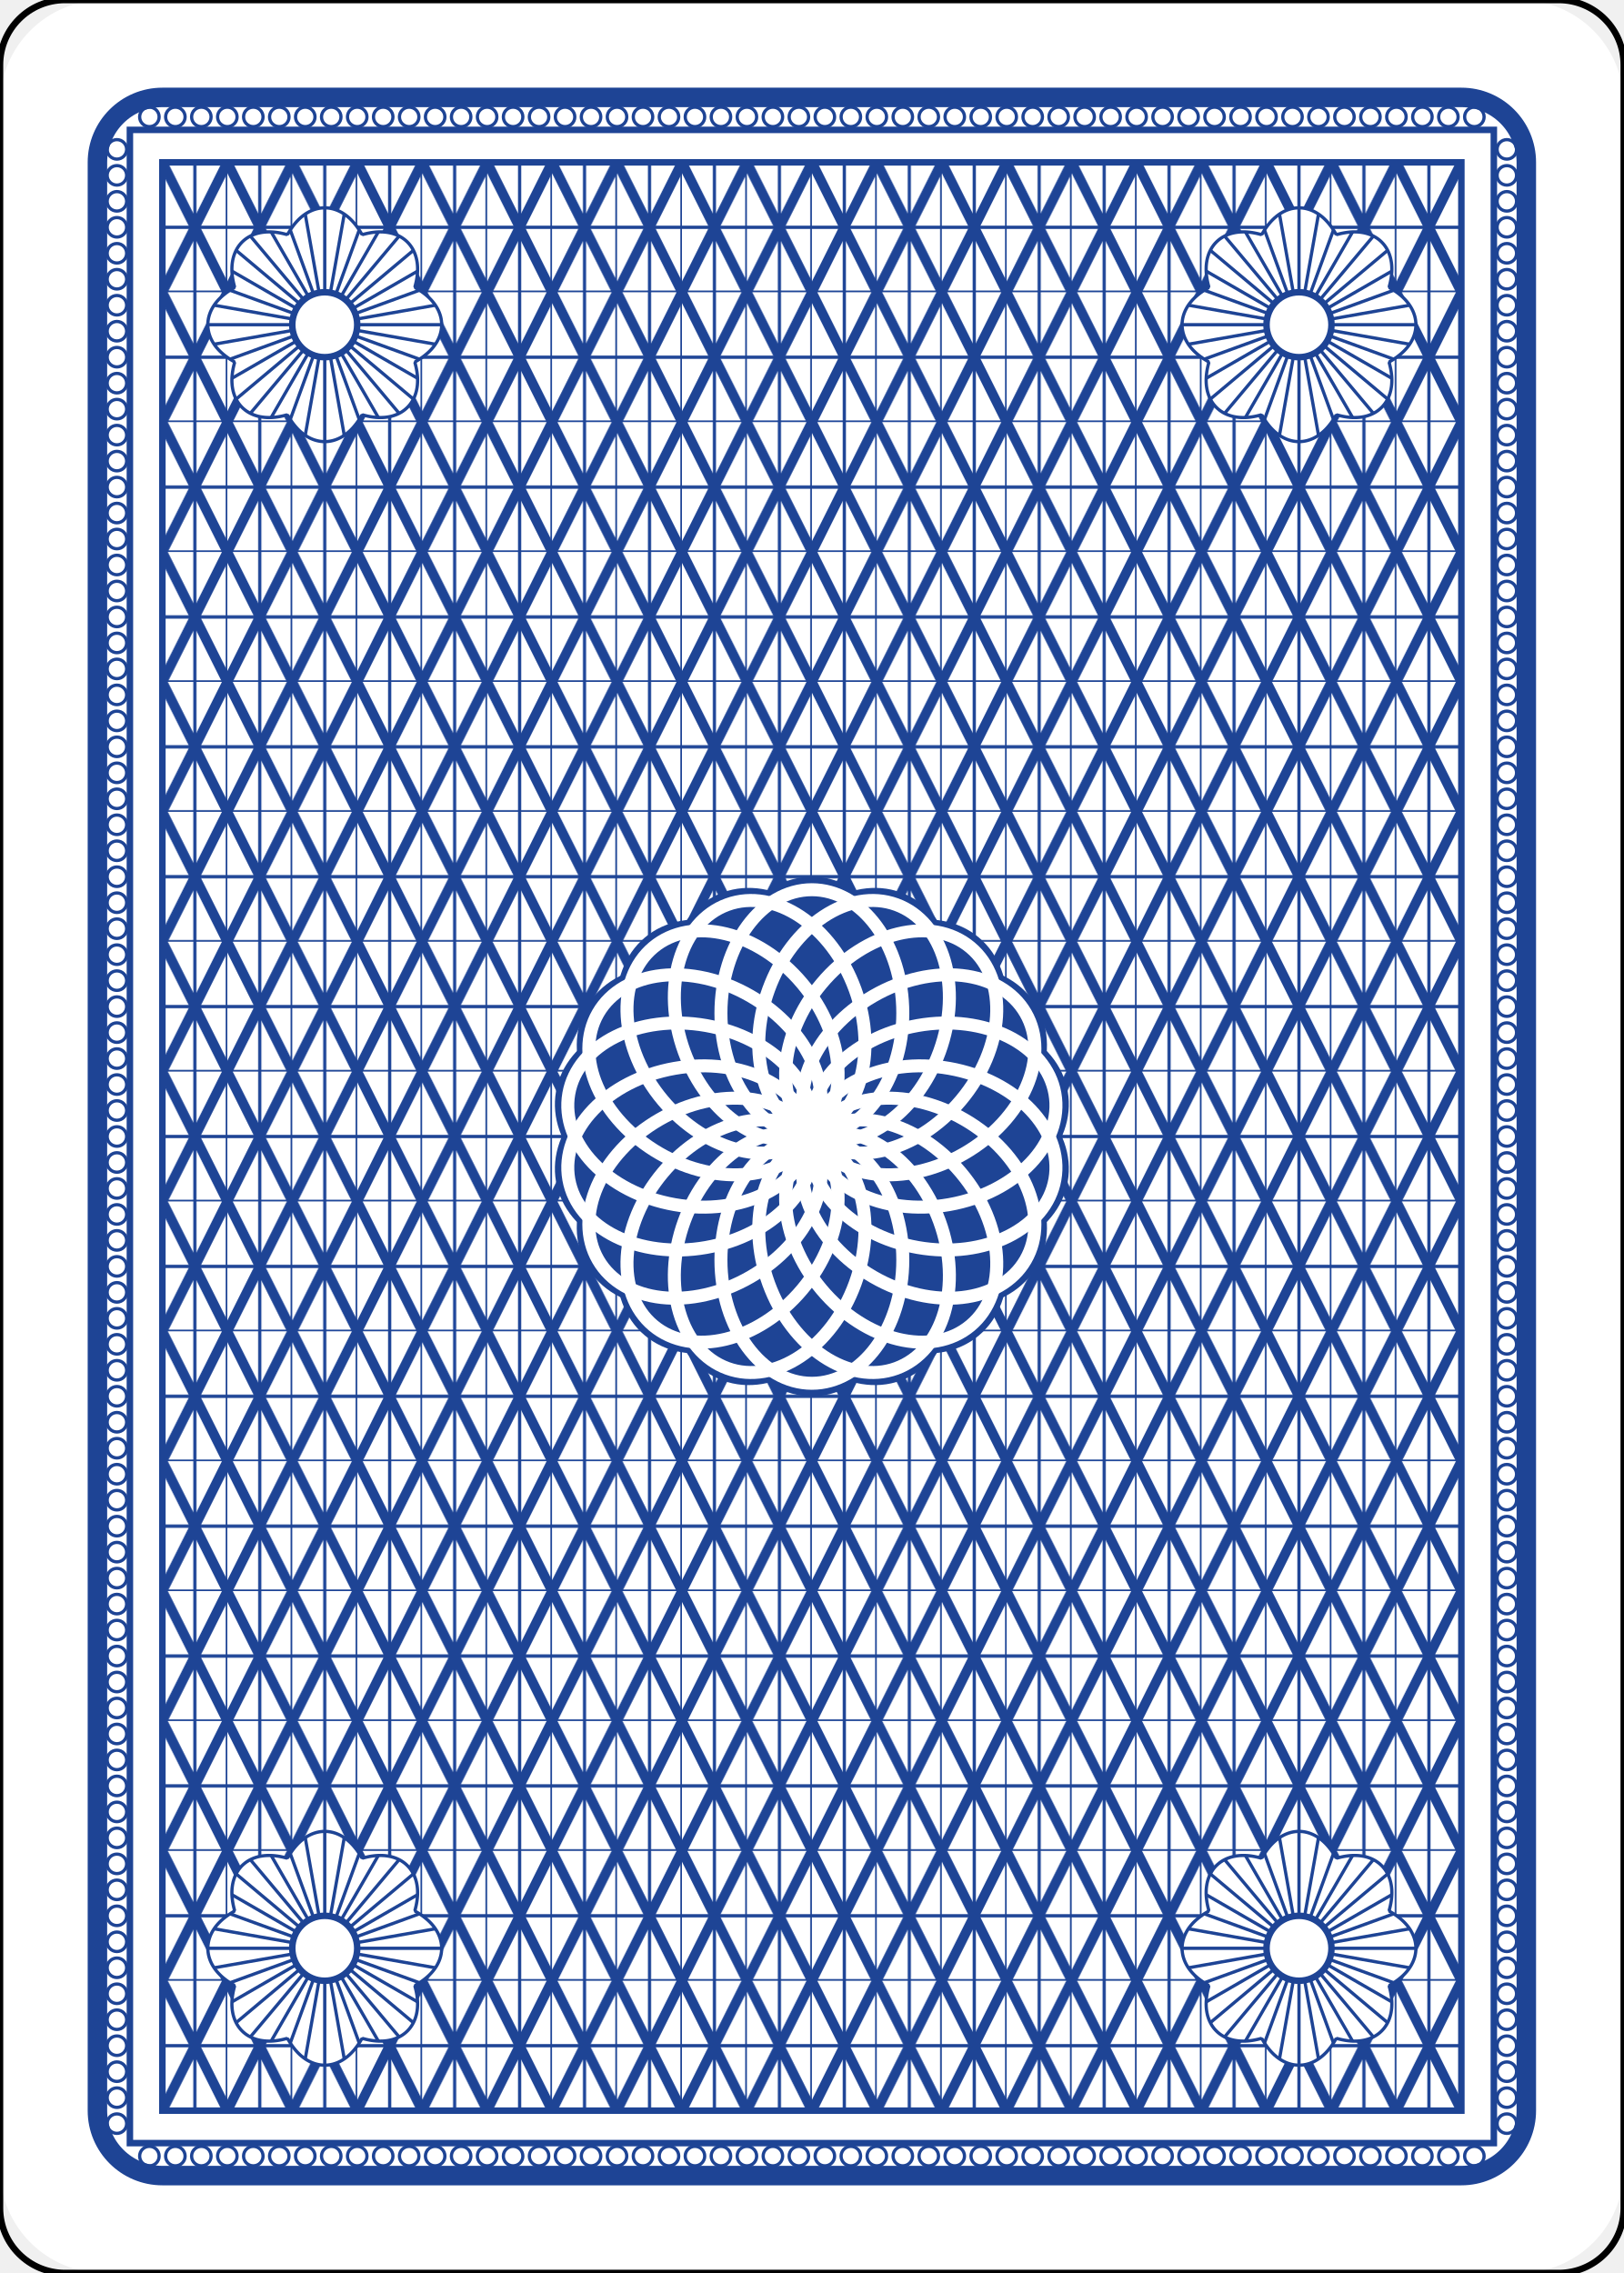
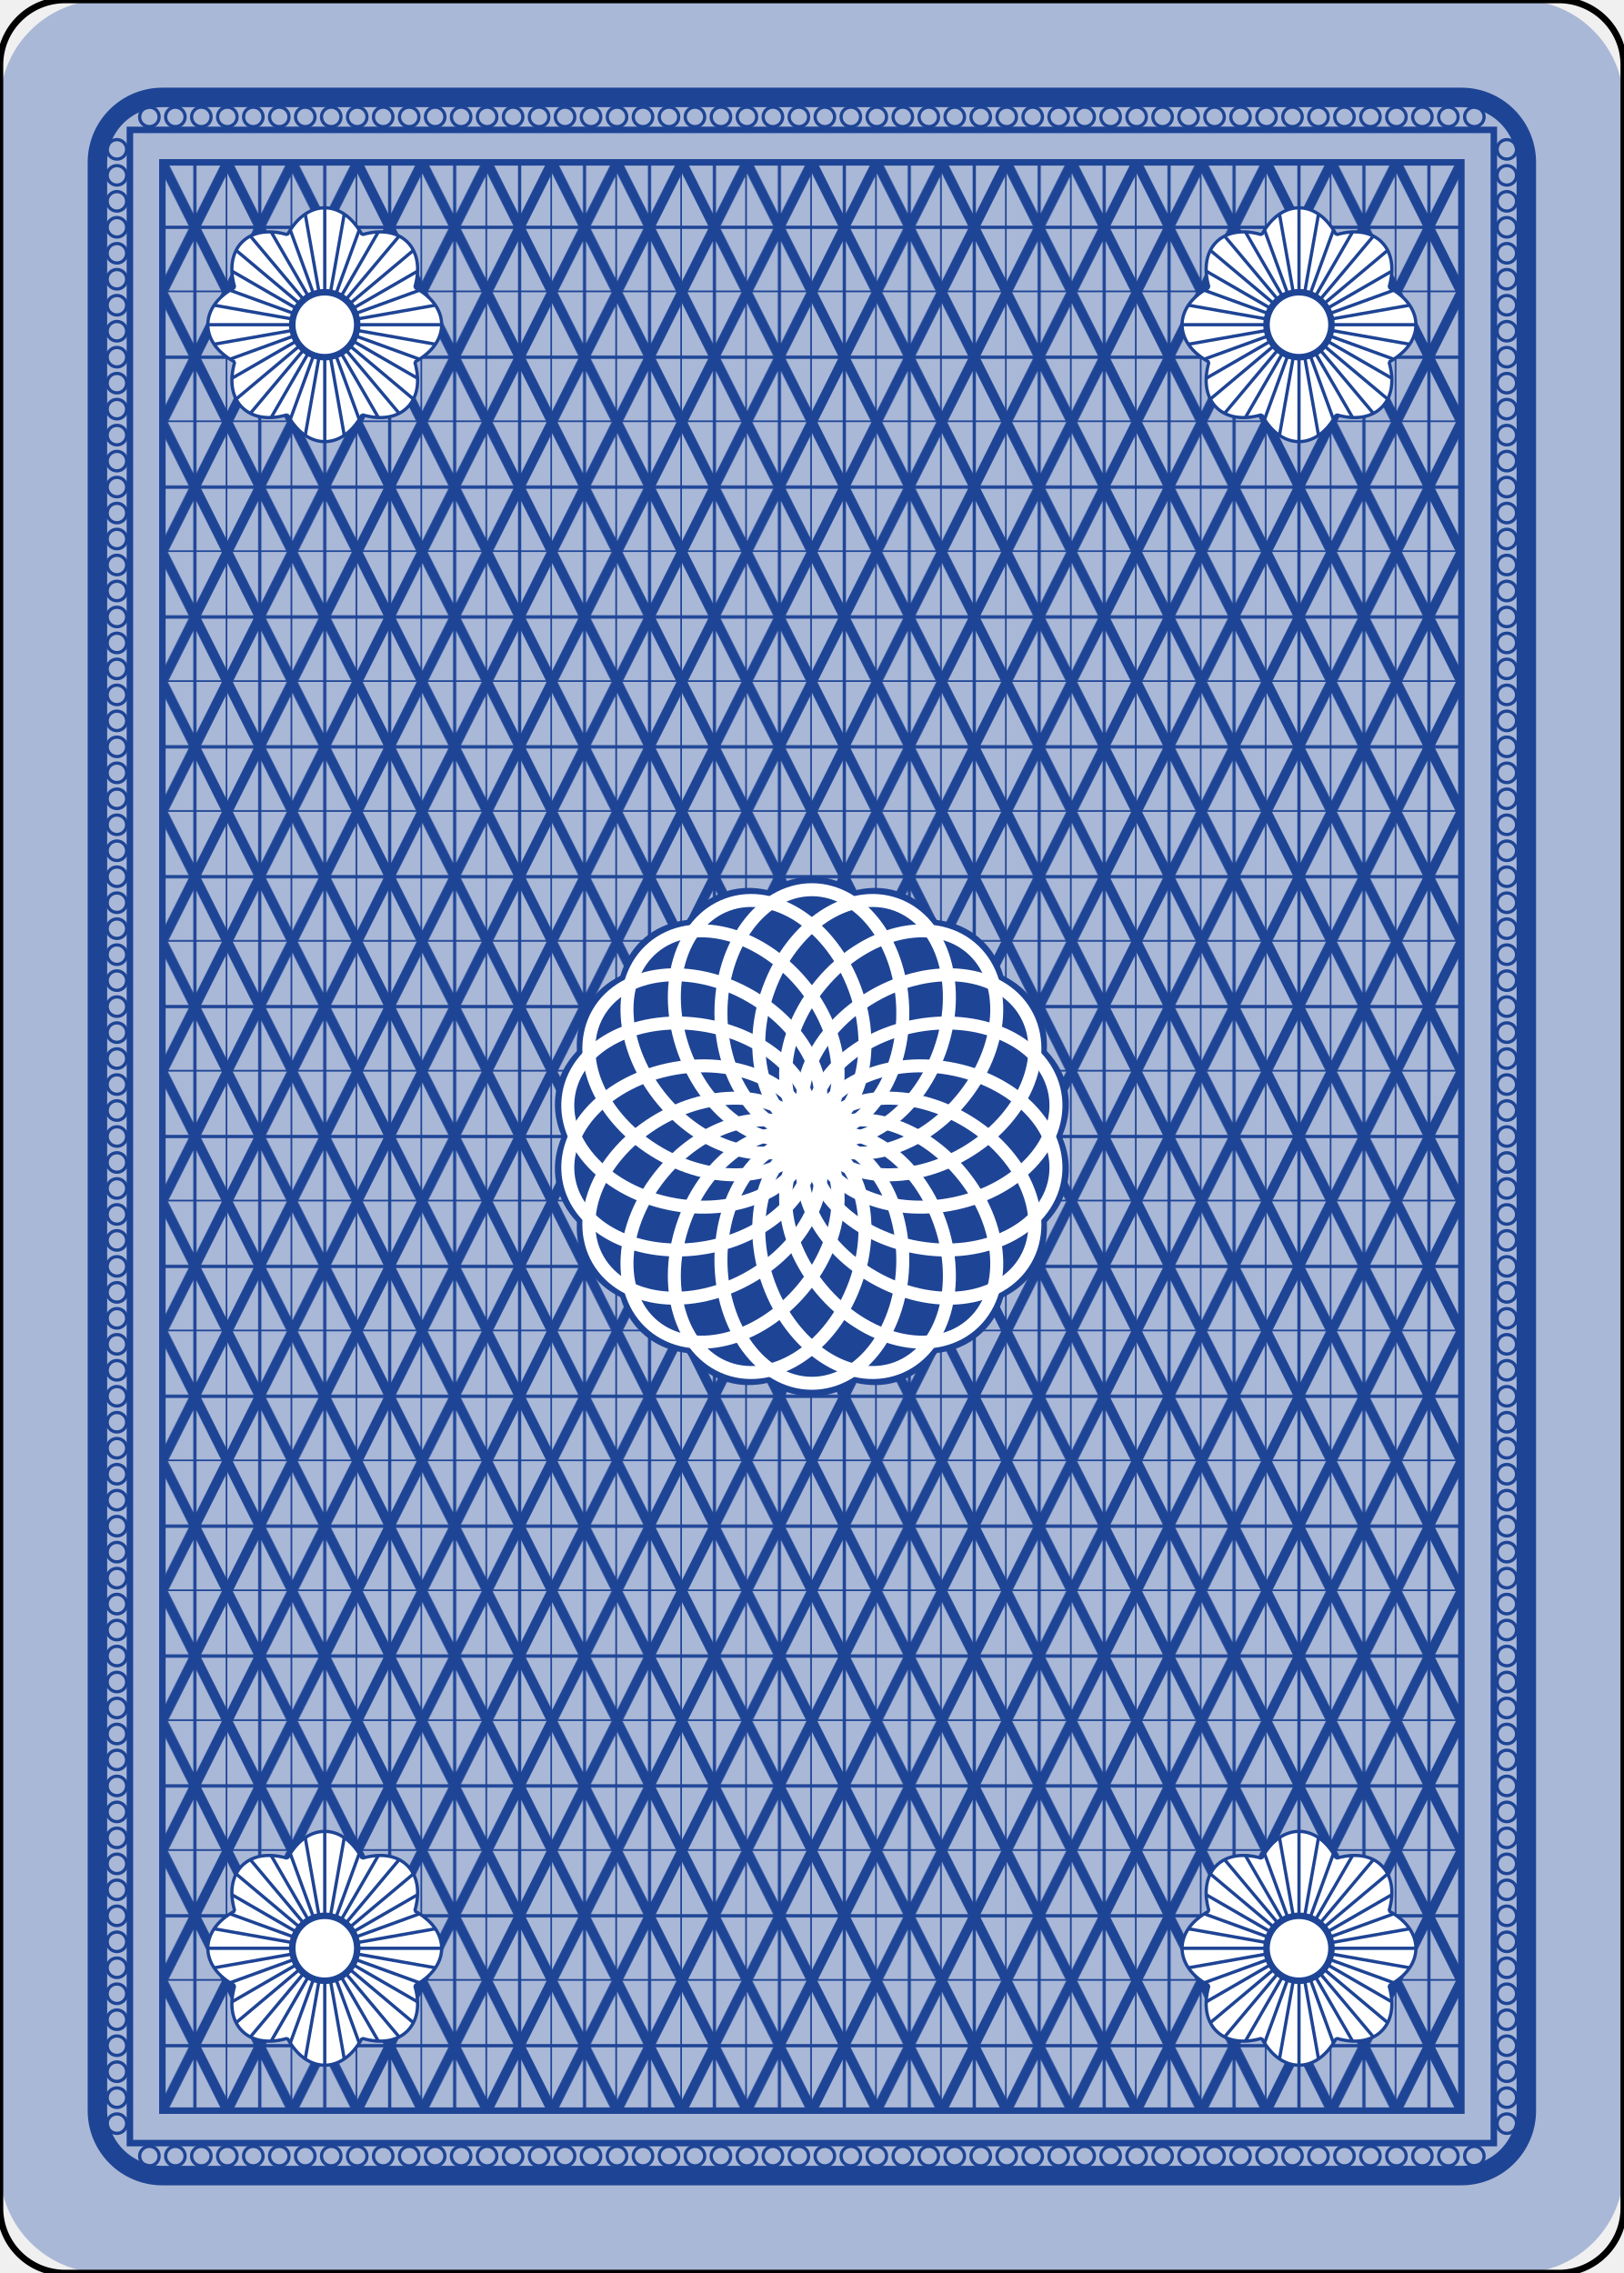
<svg xmlns="http://www.w3.org/2000/svg" xmlns:xlink="http://www.w3.org/1999/xlink" width="250" height="350" baseProfile="full">
-   <rect data-bg="1" width="250" height="350" rx="16" fill="#fff" />
+   <rect data-bg="1" width="250" height="350" rx="16" fill="#aab8d7" />
  <defs>
    <pattern id="a" width="10" height="20" x="25" y="25" patternUnits="userSpaceOnUse">
      <path stroke="#1e4495" stroke-width="1.5" d="m0 0 10 20M10 0 0 20" />
      <path stroke="#1e4495" stroke-width=".5" d="M5 0v20M0 10h10M10 0v20M0 20h10" />
    </pattern>
    <g id="b" stroke="#1e4495">
      <path fill="#fff" stroke-width=".5" d="m18 0-.01.314-.03.313-.05.312-.07.309-.089.305-.108.301-.126.297-.144.29-.16.285-.178.278-.192.27-.207.262-.22.254-.234.245-.244.236-.255.226-.264.217-.271.208-.279.198-.284.188-.289.18-.291.17-.101.244.086.327.077.33.067.335.057.337.045.339.034.34.02.34.005.34-.008.338-.023.335-.04.332-.054.327-.071.321-.088.315-.104.308-.12.299-.137.289-.153.279-.17.267-.184.256-.2.243-.215.229-.23.215-.242.2-.256.185-.267.17-.28.152-.288.137-.3.12-.307.104-.315.088-.321.07-.327.056-.332.039-.335.023-.338.008-.34-.006-.34-.02-.34-.033-.34-.045-.336-.057-.335-.067-.33-.077-.327-.086-.244.1-.17.292-.18.289-.188.284-.198.279-.208.271-.217.264-.226.255-.236.244-.245.233-.254.22-.262.208-.27.192-.278.177-.284.161-.291.144-.297.126-.301.108-.305.09-.31.069-.31.05-.314.03L0 18l-.314-.01-.313-.03-.312-.05-.309-.07-.305-.089-.301-.108-.297-.126-.29-.144-.285-.16-.278-.178-.27-.192-.262-.207-.254-.22-.245-.234-.236-.244-.226-.255-.217-.264-.208-.271-.198-.279-.188-.284-.18-.289-.17-.291-.244-.101-.327.086-.33.077-.335.067-.337.057-.339.045-.34.034-.34.02-.34.005-.338-.008-.335-.023-.332-.04-.327-.054-.321-.071-.315-.088-.308-.104-.299-.12-.289-.137-.279-.153-.267-.17-.256-.184-.243-.2-.229-.215-.215-.23-.2-.242-.185-.256-.17-.267-.152-.28-.137-.288-.12-.3-.104-.307-.088-.315-.07-.321-.056-.327-.039-.332-.023-.335-.008-.338.006-.34.02-.34.033-.34.045-.34.057-.336.067-.335.077-.33.086-.327-.1-.244-.292-.17-.289-.18-.284-.188-.279-.198-.271-.208-.264-.217-.255-.226-.244-.236-.233-.245-.22-.254-.208-.262-.192-.27-.177-.278-.161-.284-.144-.291-.126-.297-.108-.301-.09-.305-.069-.31-.05-.31-.03-.314L-18 0l.01-.314.03-.313.05-.312.07-.309.089-.305.108-.301.126-.297.144-.29.16-.285.178-.278.192-.27.207-.262.22-.254.234-.245.244-.236.255-.226.264-.217.271-.208.279-.198.284-.188.289-.18.291-.17.101-.244-.086-.327-.077-.33-.067-.335-.057-.337-.045-.339-.034-.34-.02-.34-.005-.34.008-.338.023-.335.04-.332.054-.327.071-.321.088-.315.104-.308.12-.299.137-.289.153-.279.17-.267.184-.256.2-.243.215-.229.23-.215.242-.2.256-.185.267-.17.28-.152.288-.137.3-.12.307-.104.315-.088.321-.07.327-.056.332-.039.335-.023.338-.008.34.006.34.02.34.033.34.045.336.057.335.067.33.077.327.086.244-.1.17-.292.18-.289.188-.284.198-.279.208-.271.217-.264.226-.255.236-.244.245-.233.254-.22.262-.208.27-.192.278-.177.284-.161.291-.144.297-.126.301-.108.305-.09.31-.069.31-.05.314-.03L0-18l.314.01.313.03.312.05.309.07.305.089.301.108.297.126.29.144.285.16.278.178.27.192.262.207.254.22.245.234.236.244.226.255.217.264.208.271.198.279.188.284.18.289.17.291.244.101.327-.086.33-.077.335-.067.337-.057.339-.045.34-.034.34-.02.34-.005.338.008.335.023.332.04.327.054.321.071.315.088.308.104.299.12.289.137.279.153.267.17.256.184.243.2.229.215.215.23.2.242.185.256.17.267.152.28.137.288.12.3.104.307.088.315.07.321.056.327.039.332.023.335.008.338-.006.34-.02.34-.033.34-.045.34-.057.336-.067.335-.077.33-.086.327.1.244.292.17.289.18.284.188.279.198.271.208.264.217.255.226.244.236.233.245.22.254.208.262.192.27.177.278.161.284.144.291.126.297.108.301.09.305.069.31.05.31.03.314z" />
      <path stroke-width=".5" d="M18 0H5M17.035 3.004 4.924.868M14.585 5.308 4.698 1.71M14.289 8.25 4.33 2.5M13.65 11.454l-9.82-8.24M11.454 13.65l-8.24-9.82M8.25 14.289 2.5 4.33M5.308 14.585 1.71 4.698M3.004 17.035.868 4.924M0 18V5M-3.004 17.035-.868 4.924M-5.308 14.585l3.598-9.887M-8.25 14.289-2.5 4.33M-11.454 13.65l8.24-9.82M-13.65 11.454l9.82-8.24M-14.289 8.25-4.33 2.5M-14.585 5.308l9.887-3.598M-17.035 3.004-4.924.868M-18 0h13M-17.035-3.004-4.924-.868M-14.585-5.308l9.887 3.598M-14.289-8.25-4.33-2.5M-13.65-11.454l9.82 8.24M-11.454-13.65l8.24 9.82M-8.25-14.289-2.5-4.33M-5.308-14.585l3.598 9.887M-3.004-17.035-.868-4.924M0-18v13M3.004-17.035.868-4.924M5.308-14.585 1.71-4.698M8.25-14.289 2.5-4.33M11.454-13.65l-8.24 9.82M13.65-11.454l-9.82 8.24M14.289-8.25 4.33-2.5M14.585-5.308 4.698-1.71M17.035-3.004 4.924-.868M18 0H5" />
      <circle r="5" fill="none" />
    </g>
  </defs>
  <rect width="250" height="350" fill="none" stroke="#000" rx="10" ry="10" />
  <rect width="220" height="320" x="15" y="15" fill="none" stroke="#1e4495" stroke-width="3" rx="10" ry="10" />
  <path fill="none" stroke="#1e4495" d="M20 20h210v310H20z" />
  <path fill="url(#a)" stroke="#1e4495" d="M25 25h200v300H25z" />
  <circle cx="23" cy="18" r="1.5" fill="none" stroke="#1e4495" stroke-width=".5" />
  <circle cx="27" cy="18" r="1.5" fill="none" stroke="#1e4495" stroke-width=".5" />
  <circle cx="31" cy="18" r="1.5" fill="none" stroke="#1e4495" stroke-width=".5" />
  <circle cx="35" cy="18" r="1.5" fill="none" stroke="#1e4495" stroke-width=".5" />
  <circle cx="39" cy="18" r="1.5" fill="none" stroke="#1e4495" stroke-width=".5" />
  <circle cx="43" cy="18" r="1.5" fill="none" stroke="#1e4495" stroke-width=".5" />
  <circle cx="47" cy="18" r="1.5" fill="none" stroke="#1e4495" stroke-width=".5" />
  <circle cx="51" cy="18" r="1.5" fill="none" stroke="#1e4495" stroke-width=".5" />
  <circle cx="55" cy="18" r="1.5" fill="none" stroke="#1e4495" stroke-width=".5" />
  <circle cx="59" cy="18" r="1.5" fill="none" stroke="#1e4495" stroke-width=".5" />
  <circle cx="63" cy="18" r="1.5" fill="none" stroke="#1e4495" stroke-width=".5" />
  <circle cx="67" cy="18" r="1.5" fill="none" stroke="#1e4495" stroke-width=".5" />
  <circle cx="71" cy="18" r="1.5" fill="none" stroke="#1e4495" stroke-width=".5" />
  <circle cx="75" cy="18" r="1.5" fill="none" stroke="#1e4495" stroke-width=".5" />
  <circle cx="79" cy="18" r="1.5" fill="none" stroke="#1e4495" stroke-width=".5" />
  <circle cx="83" cy="18" r="1.5" fill="none" stroke="#1e4495" stroke-width=".5" />
  <circle cx="87" cy="18" r="1.5" fill="none" stroke="#1e4495" stroke-width=".5" />
  <circle cx="91" cy="18" r="1.5" fill="none" stroke="#1e4495" stroke-width=".5" />
  <circle cx="95" cy="18" r="1.5" fill="none" stroke="#1e4495" stroke-width=".5" />
  <circle cx="99" cy="18" r="1.5" fill="none" stroke="#1e4495" stroke-width=".5" />
  <circle cx="103" cy="18" r="1.5" fill="none" stroke="#1e4495" stroke-width=".5" />
  <circle cx="107" cy="18" r="1.5" fill="none" stroke="#1e4495" stroke-width=".5" />
  <circle cx="111" cy="18" r="1.5" fill="none" stroke="#1e4495" stroke-width=".5" />
  <circle cx="115" cy="18" r="1.5" fill="none" stroke="#1e4495" stroke-width=".5" />
  <circle cx="119" cy="18" r="1.5" fill="none" stroke="#1e4495" stroke-width=".5" />
  <circle cx="123" cy="18" r="1.5" fill="none" stroke="#1e4495" stroke-width=".5" />
  <circle cx="127" cy="18" r="1.5" fill="none" stroke="#1e4495" stroke-width=".5" />
  <circle cx="131" cy="18" r="1.5" fill="none" stroke="#1e4495" stroke-width=".5" />
  <circle cx="135" cy="18" r="1.5" fill="none" stroke="#1e4495" stroke-width=".5" />
  <circle cx="139" cy="18" r="1.5" fill="none" stroke="#1e4495" stroke-width=".5" />
  <circle cx="143" cy="18" r="1.5" fill="none" stroke="#1e4495" stroke-width=".5" />
  <circle cx="147" cy="18" r="1.5" fill="none" stroke="#1e4495" stroke-width=".5" />
  <circle cx="151" cy="18" r="1.5" fill="none" stroke="#1e4495" stroke-width=".5" />
  <circle cx="155" cy="18" r="1.5" fill="none" stroke="#1e4495" stroke-width=".5" />
  <circle cx="159" cy="18" r="1.5" fill="none" stroke="#1e4495" stroke-width=".5" />
  <circle cx="163" cy="18" r="1.5" fill="none" stroke="#1e4495" stroke-width=".5" />
  <circle cx="167" cy="18" r="1.5" fill="none" stroke="#1e4495" stroke-width=".5" />
  <circle cx="171" cy="18" r="1.5" fill="none" stroke="#1e4495" stroke-width=".5" />
  <circle cx="175" cy="18" r="1.5" fill="none" stroke="#1e4495" stroke-width=".5" />
  <circle cx="179" cy="18" r="1.5" fill="none" stroke="#1e4495" stroke-width=".5" />
  <circle cx="183" cy="18" r="1.5" fill="none" stroke="#1e4495" stroke-width=".5" />
  <circle cx="187" cy="18" r="1.5" fill="none" stroke="#1e4495" stroke-width=".5" />
  <circle cx="191" cy="18" r="1.5" fill="none" stroke="#1e4495" stroke-width=".5" />
  <circle cx="195" cy="18" r="1.5" fill="none" stroke="#1e4495" stroke-width=".5" />
  <circle cx="199" cy="18" r="1.5" fill="none" stroke="#1e4495" stroke-width=".5" />
  <circle cx="203" cy="18" r="1.5" fill="none" stroke="#1e4495" stroke-width=".5" />
  <circle cx="207" cy="18" r="1.5" fill="none" stroke="#1e4495" stroke-width=".5" />
  <circle cx="211" cy="18" r="1.5" fill="none" stroke="#1e4495" stroke-width=".5" />
  <circle cx="215" cy="18" r="1.5" fill="none" stroke="#1e4495" stroke-width=".5" />
  <circle cx="219" cy="18" r="1.5" fill="none" stroke="#1e4495" stroke-width=".5" />
  <circle cx="223" cy="18" r="1.5" fill="none" stroke="#1e4495" stroke-width=".5" />
  <circle cx="227" cy="18" r="1.5" fill="none" stroke="#1e4495" stroke-width=".5" />
  <circle cx="23" cy="332" r="1.5" fill="none" stroke="#1e4495" stroke-width=".5" />
  <circle cx="27" cy="332" r="1.5" fill="none" stroke="#1e4495" stroke-width=".5" />
  <circle cx="31" cy="332" r="1.5" fill="none" stroke="#1e4495" stroke-width=".5" />
  <circle cx="35" cy="332" r="1.5" fill="none" stroke="#1e4495" stroke-width=".5" />
  <circle cx="39" cy="332" r="1.5" fill="none" stroke="#1e4495" stroke-width=".5" />
  <circle cx="43" cy="332" r="1.5" fill="none" stroke="#1e4495" stroke-width=".5" />
  <circle cx="47" cy="332" r="1.5" fill="none" stroke="#1e4495" stroke-width=".5" />
  <circle cx="51" cy="332" r="1.5" fill="none" stroke="#1e4495" stroke-width=".5" />
  <circle cx="55" cy="332" r="1.5" fill="none" stroke="#1e4495" stroke-width=".5" />
  <circle cx="59" cy="332" r="1.5" fill="none" stroke="#1e4495" stroke-width=".5" />
  <circle cx="63" cy="332" r="1.5" fill="none" stroke="#1e4495" stroke-width=".5" />
  <circle cx="67" cy="332" r="1.5" fill="none" stroke="#1e4495" stroke-width=".5" />
  <circle cx="71" cy="332" r="1.5" fill="none" stroke="#1e4495" stroke-width=".5" />
  <circle cx="75" cy="332" r="1.5" fill="none" stroke="#1e4495" stroke-width=".5" />
  <circle cx="79" cy="332" r="1.5" fill="none" stroke="#1e4495" stroke-width=".5" />
  <circle cx="83" cy="332" r="1.5" fill="none" stroke="#1e4495" stroke-width=".5" />
  <circle cx="87" cy="332" r="1.5" fill="none" stroke="#1e4495" stroke-width=".5" />
  <circle cx="91" cy="332" r="1.5" fill="none" stroke="#1e4495" stroke-width=".5" />
  <circle cx="95" cy="332" r="1.5" fill="none" stroke="#1e4495" stroke-width=".5" />
  <circle cx="99" cy="332" r="1.5" fill="none" stroke="#1e4495" stroke-width=".5" />
  <circle cx="103" cy="332" r="1.5" fill="none" stroke="#1e4495" stroke-width=".5" />
  <circle cx="107" cy="332" r="1.5" fill="none" stroke="#1e4495" stroke-width=".5" />
  <circle cx="111" cy="332" r="1.5" fill="none" stroke="#1e4495" stroke-width=".5" />
  <circle cx="115" cy="332" r="1.5" fill="none" stroke="#1e4495" stroke-width=".5" />
  <circle cx="119" cy="332" r="1.5" fill="none" stroke="#1e4495" stroke-width=".5" />
  <circle cx="123" cy="332" r="1.5" fill="none" stroke="#1e4495" stroke-width=".5" />
  <circle cx="127" cy="332" r="1.5" fill="none" stroke="#1e4495" stroke-width=".5" />
  <circle cx="131" cy="332" r="1.5" fill="none" stroke="#1e4495" stroke-width=".5" />
  <circle cx="135" cy="332" r="1.5" fill="none" stroke="#1e4495" stroke-width=".5" />
  <circle cx="139" cy="332" r="1.5" fill="none" stroke="#1e4495" stroke-width=".5" />
  <circle cx="143" cy="332" r="1.5" fill="none" stroke="#1e4495" stroke-width=".5" />
  <circle cx="147" cy="332" r="1.5" fill="none" stroke="#1e4495" stroke-width=".5" />
  <circle cx="151" cy="332" r="1.5" fill="none" stroke="#1e4495" stroke-width=".5" />
  <circle cx="155" cy="332" r="1.5" fill="none" stroke="#1e4495" stroke-width=".5" />
  <circle cx="159" cy="332" r="1.5" fill="none" stroke="#1e4495" stroke-width=".5" />
  <circle cx="163" cy="332" r="1.5" fill="none" stroke="#1e4495" stroke-width=".5" />
  <circle cx="167" cy="332" r="1.5" fill="none" stroke="#1e4495" stroke-width=".5" />
  <circle cx="171" cy="332" r="1.5" fill="none" stroke="#1e4495" stroke-width=".5" />
  <circle cx="175" cy="332" r="1.5" fill="none" stroke="#1e4495" stroke-width=".5" />
  <circle cx="179" cy="332" r="1.5" fill="none" stroke="#1e4495" stroke-width=".5" />
  <circle cx="183" cy="332" r="1.5" fill="none" stroke="#1e4495" stroke-width=".5" />
  <circle cx="187" cy="332" r="1.5" fill="none" stroke="#1e4495" stroke-width=".5" />
  <circle cx="191" cy="332" r="1.5" fill="none" stroke="#1e4495" stroke-width=".5" />
  <circle cx="195" cy="332" r="1.5" fill="none" stroke="#1e4495" stroke-width=".5" />
  <circle cx="199" cy="332" r="1.5" fill="none" stroke="#1e4495" stroke-width=".5" />
  <circle cx="203" cy="332" r="1.5" fill="none" stroke="#1e4495" stroke-width=".5" />
  <circle cx="207" cy="332" r="1.5" fill="none" stroke="#1e4495" stroke-width=".5" />
  <circle cx="211" cy="332" r="1.5" fill="none" stroke="#1e4495" stroke-width=".5" />
  <circle cx="215" cy="332" r="1.5" fill="none" stroke="#1e4495" stroke-width=".5" />
  <circle cx="219" cy="332" r="1.5" fill="none" stroke="#1e4495" stroke-width=".5" />
  <circle cx="223" cy="332" r="1.5" fill="none" stroke="#1e4495" stroke-width=".5" />
  <circle cx="227" cy="332" r="1.5" fill="none" stroke="#1e4495" stroke-width=".5" />
  <circle cx="18" cy="23" r="1.5" fill="none" stroke="#1e4495" stroke-width=".5" />
  <circle cx="18" cy="27" r="1.5" fill="none" stroke="#1e4495" stroke-width=".5" />
  <circle cx="18" cy="31" r="1.5" fill="none" stroke="#1e4495" stroke-width=".5" />
  <circle cx="18" cy="35" r="1.5" fill="none" stroke="#1e4495" stroke-width=".5" />
  <circle cx="18" cy="39" r="1.5" fill="none" stroke="#1e4495" stroke-width=".5" />
  <circle cx="18" cy="43" r="1.5" fill="none" stroke="#1e4495" stroke-width=".5" />
  <circle cx="18" cy="47" r="1.5" fill="none" stroke="#1e4495" stroke-width=".5" />
  <circle cx="18" cy="51" r="1.5" fill="none" stroke="#1e4495" stroke-width=".5" />
  <circle cx="18" cy="55" r="1.5" fill="none" stroke="#1e4495" stroke-width=".5" />
  <circle cx="18" cy="59" r="1.5" fill="none" stroke="#1e4495" stroke-width=".5" />
  <circle cx="18" cy="63" r="1.5" fill="none" stroke="#1e4495" stroke-width=".5" />
  <circle cx="18" cy="67" r="1.5" fill="none" stroke="#1e4495" stroke-width=".5" />
  <circle cx="18" cy="71" r="1.5" fill="none" stroke="#1e4495" stroke-width=".5" />
  <circle cx="18" cy="75" r="1.5" fill="none" stroke="#1e4495" stroke-width=".5" />
  <circle cx="18" cy="79" r="1.5" fill="none" stroke="#1e4495" stroke-width=".5" />
  <circle cx="18" cy="83" r="1.5" fill="none" stroke="#1e4495" stroke-width=".5" />
  <circle cx="18" cy="87" r="1.5" fill="none" stroke="#1e4495" stroke-width=".5" />
  <circle cx="18" cy="91" r="1.5" fill="none" stroke="#1e4495" stroke-width=".5" />
  <circle cx="18" cy="95" r="1.5" fill="none" stroke="#1e4495" stroke-width=".5" />
  <circle cx="18" cy="99" r="1.5" fill="none" stroke="#1e4495" stroke-width=".5" />
  <circle cx="18" cy="103" r="1.5" fill="none" stroke="#1e4495" stroke-width=".5" />
  <circle cx="18" cy="107" r="1.5" fill="none" stroke="#1e4495" stroke-width=".5" />
  <circle cx="18" cy="111" r="1.5" fill="none" stroke="#1e4495" stroke-width=".5" />
  <circle cx="18" cy="115" r="1.5" fill="none" stroke="#1e4495" stroke-width=".5" />
  <circle cx="18" cy="119" r="1.5" fill="none" stroke="#1e4495" stroke-width=".5" />
  <circle cx="18" cy="123" r="1.5" fill="none" stroke="#1e4495" stroke-width=".5" />
  <circle cx="18" cy="127" r="1.5" fill="none" stroke="#1e4495" stroke-width=".5" />
  <circle cx="18" cy="131" r="1.5" fill="none" stroke="#1e4495" stroke-width=".5" />
  <circle cx="18" cy="135" r="1.5" fill="none" stroke="#1e4495" stroke-width=".5" />
  <circle cx="18" cy="139" r="1.5" fill="none" stroke="#1e4495" stroke-width=".5" />
  <circle cx="18" cy="143" r="1.5" fill="none" stroke="#1e4495" stroke-width=".5" />
  <circle cx="18" cy="147" r="1.5" fill="none" stroke="#1e4495" stroke-width=".5" />
  <circle cx="18" cy="151" r="1.5" fill="none" stroke="#1e4495" stroke-width=".5" />
  <circle cx="18" cy="155" r="1.5" fill="none" stroke="#1e4495" stroke-width=".5" />
  <circle cx="18" cy="159" r="1.5" fill="none" stroke="#1e4495" stroke-width=".5" />
  <circle cx="18" cy="163" r="1.5" fill="none" stroke="#1e4495" stroke-width=".5" />
  <circle cx="18" cy="167" r="1.5" fill="none" stroke="#1e4495" stroke-width=".5" />
  <circle cx="18" cy="171" r="1.5" fill="none" stroke="#1e4495" stroke-width=".5" />
  <circle cx="18" cy="175" r="1.5" fill="none" stroke="#1e4495" stroke-width=".5" />
  <circle cx="18" cy="179" r="1.5" fill="none" stroke="#1e4495" stroke-width=".5" />
  <circle cx="18" cy="183" r="1.5" fill="none" stroke="#1e4495" stroke-width=".5" />
  <circle cx="18" cy="187" r="1.5" fill="none" stroke="#1e4495" stroke-width=".5" />
  <circle cx="18" cy="191" r="1.5" fill="none" stroke="#1e4495" stroke-width=".5" />
  <circle cx="18" cy="195" r="1.5" fill="none" stroke="#1e4495" stroke-width=".5" />
  <circle cx="18" cy="199" r="1.5" fill="none" stroke="#1e4495" stroke-width=".5" />
  <circle cx="18" cy="203" r="1.5" fill="none" stroke="#1e4495" stroke-width=".5" />
  <circle cx="18" cy="207" r="1.5" fill="none" stroke="#1e4495" stroke-width=".5" />
  <circle cx="18" cy="211" r="1.5" fill="none" stroke="#1e4495" stroke-width=".5" />
  <circle cx="18" cy="215" r="1.5" fill="none" stroke="#1e4495" stroke-width=".5" />
  <circle cx="18" cy="219" r="1.5" fill="none" stroke="#1e4495" stroke-width=".5" />
  <circle cx="18" cy="223" r="1.5" fill="none" stroke="#1e4495" stroke-width=".5" />
  <circle cx="18" cy="227" r="1.5" fill="none" stroke="#1e4495" stroke-width=".5" />
  <circle cx="18" cy="231" r="1.5" fill="none" stroke="#1e4495" stroke-width=".5" />
  <circle cx="18" cy="235" r="1.5" fill="none" stroke="#1e4495" stroke-width=".5" />
  <circle cx="18" cy="239" r="1.5" fill="none" stroke="#1e4495" stroke-width=".5" />
  <circle cx="18" cy="243" r="1.5" fill="none" stroke="#1e4495" stroke-width=".5" />
  <circle cx="18" cy="247" r="1.5" fill="none" stroke="#1e4495" stroke-width=".5" />
  <circle cx="18" cy="251" r="1.5" fill="none" stroke="#1e4495" stroke-width=".5" />
  <circle cx="18" cy="255" r="1.5" fill="none" stroke="#1e4495" stroke-width=".5" />
  <circle cx="18" cy="259" r="1.5" fill="none" stroke="#1e4495" stroke-width=".5" />
  <circle cx="18" cy="263" r="1.5" fill="none" stroke="#1e4495" stroke-width=".5" />
  <circle cx="18" cy="267" r="1.5" fill="none" stroke="#1e4495" stroke-width=".5" />
  <circle cx="18" cy="271" r="1.5" fill="none" stroke="#1e4495" stroke-width=".5" />
  <circle cx="18" cy="275" r="1.5" fill="none" stroke="#1e4495" stroke-width=".5" />
  <circle cx="18" cy="279" r="1.5" fill="none" stroke="#1e4495" stroke-width=".5" />
  <circle cx="18" cy="283" r="1.5" fill="none" stroke="#1e4495" stroke-width=".5" />
  <circle cx="18" cy="287" r="1.5" fill="none" stroke="#1e4495" stroke-width=".5" />
  <circle cx="18" cy="291" r="1.5" fill="none" stroke="#1e4495" stroke-width=".5" />
  <circle cx="18" cy="295" r="1.5" fill="none" stroke="#1e4495" stroke-width=".5" />
  <circle cx="18" cy="299" r="1.5" fill="none" stroke="#1e4495" stroke-width=".5" />
  <circle cx="18" cy="303" r="1.5" fill="none" stroke="#1e4495" stroke-width=".5" />
  <circle cx="18" cy="307" r="1.5" fill="none" stroke="#1e4495" stroke-width=".5" />
  <circle cx="18" cy="311" r="1.5" fill="none" stroke="#1e4495" stroke-width=".5" />
  <circle cx="18" cy="315" r="1.5" fill="none" stroke="#1e4495" stroke-width=".5" />
  <circle cx="18" cy="319" r="1.5" fill="none" stroke="#1e4495" stroke-width=".5" />
  <circle cx="18" cy="323" r="1.5" fill="none" stroke="#1e4495" stroke-width=".5" />
  <circle cx="18" cy="327" r="1.5" fill="none" stroke="#1e4495" stroke-width=".5" />
  <circle cx="232" cy="23" r="1.5" fill="none" stroke="#1e4495" stroke-width=".5" />
  <circle cx="232" cy="27" r="1.5" fill="none" stroke="#1e4495" stroke-width=".5" />
  <circle cx="232" cy="31" r="1.5" fill="none" stroke="#1e4495" stroke-width=".5" />
  <circle cx="232" cy="35" r="1.5" fill="none" stroke="#1e4495" stroke-width=".5" />
  <circle cx="232" cy="39" r="1.5" fill="none" stroke="#1e4495" stroke-width=".5" />
  <circle cx="232" cy="43" r="1.5" fill="none" stroke="#1e4495" stroke-width=".5" />
  <circle cx="232" cy="47" r="1.5" fill="none" stroke="#1e4495" stroke-width=".5" />
  <circle cx="232" cy="51" r="1.5" fill="none" stroke="#1e4495" stroke-width=".5" />
  <circle cx="232" cy="55" r="1.5" fill="none" stroke="#1e4495" stroke-width=".5" />
  <circle cx="232" cy="59" r="1.5" fill="none" stroke="#1e4495" stroke-width=".5" />
  <circle cx="232" cy="63" r="1.5" fill="none" stroke="#1e4495" stroke-width=".5" />
  <circle cx="232" cy="67" r="1.5" fill="none" stroke="#1e4495" stroke-width=".5" />
  <circle cx="232" cy="71" r="1.5" fill="none" stroke="#1e4495" stroke-width=".5" />
  <circle cx="232" cy="75" r="1.5" fill="none" stroke="#1e4495" stroke-width=".5" />
  <circle cx="232" cy="79" r="1.5" fill="none" stroke="#1e4495" stroke-width=".5" />
  <circle cx="232" cy="83" r="1.5" fill="none" stroke="#1e4495" stroke-width=".5" />
  <circle cx="232" cy="87" r="1.5" fill="none" stroke="#1e4495" stroke-width=".5" />
  <circle cx="232" cy="91" r="1.5" fill="none" stroke="#1e4495" stroke-width=".5" />
  <circle cx="232" cy="95" r="1.5" fill="none" stroke="#1e4495" stroke-width=".5" />
  <circle cx="232" cy="99" r="1.5" fill="none" stroke="#1e4495" stroke-width=".5" />
  <circle cx="232" cy="103" r="1.5" fill="none" stroke="#1e4495" stroke-width=".5" />
  <circle cx="232" cy="107" r="1.5" fill="none" stroke="#1e4495" stroke-width=".5" />
  <circle cx="232" cy="111" r="1.5" fill="none" stroke="#1e4495" stroke-width=".5" />
  <circle cx="232" cy="115" r="1.5" fill="none" stroke="#1e4495" stroke-width=".5" />
  <circle cx="232" cy="119" r="1.5" fill="none" stroke="#1e4495" stroke-width=".5" />
  <circle cx="232" cy="123" r="1.5" fill="none" stroke="#1e4495" stroke-width=".5" />
  <circle cx="232" cy="127" r="1.5" fill="none" stroke="#1e4495" stroke-width=".5" />
  <circle cx="232" cy="131" r="1.5" fill="none" stroke="#1e4495" stroke-width=".5" />
  <circle cx="232" cy="135" r="1.5" fill="none" stroke="#1e4495" stroke-width=".5" />
  <circle cx="232" cy="139" r="1.5" fill="none" stroke="#1e4495" stroke-width=".5" />
  <circle cx="232" cy="143" r="1.5" fill="none" stroke="#1e4495" stroke-width=".5" />
  <circle cx="232" cy="147" r="1.5" fill="none" stroke="#1e4495" stroke-width=".5" />
  <circle cx="232" cy="151" r="1.5" fill="none" stroke="#1e4495" stroke-width=".5" />
  <circle cx="232" cy="155" r="1.5" fill="none" stroke="#1e4495" stroke-width=".5" />
  <circle cx="232" cy="159" r="1.5" fill="none" stroke="#1e4495" stroke-width=".5" />
  <circle cx="232" cy="163" r="1.5" fill="none" stroke="#1e4495" stroke-width=".5" />
  <circle cx="232" cy="167" r="1.5" fill="none" stroke="#1e4495" stroke-width=".5" />
  <circle cx="232" cy="171" r="1.5" fill="none" stroke="#1e4495" stroke-width=".5" />
  <circle cx="232" cy="175" r="1.5" fill="none" stroke="#1e4495" stroke-width=".5" />
  <circle cx="232" cy="179" r="1.5" fill="none" stroke="#1e4495" stroke-width=".5" />
  <circle cx="232" cy="183" r="1.5" fill="none" stroke="#1e4495" stroke-width=".5" />
  <circle cx="232" cy="187" r="1.5" fill="none" stroke="#1e4495" stroke-width=".5" />
  <circle cx="232" cy="191" r="1.5" fill="none" stroke="#1e4495" stroke-width=".5" />
  <circle cx="232" cy="195" r="1.5" fill="none" stroke="#1e4495" stroke-width=".5" />
  <circle cx="232" cy="199" r="1.5" fill="none" stroke="#1e4495" stroke-width=".5" />
  <circle cx="232" cy="203" r="1.5" fill="none" stroke="#1e4495" stroke-width=".5" />
  <circle cx="232" cy="207" r="1.5" fill="none" stroke="#1e4495" stroke-width=".5" />
  <circle cx="232" cy="211" r="1.5" fill="none" stroke="#1e4495" stroke-width=".5" />
  <circle cx="232" cy="215" r="1.5" fill="none" stroke="#1e4495" stroke-width=".5" />
  <circle cx="232" cy="219" r="1.5" fill="none" stroke="#1e4495" stroke-width=".5" />
  <circle cx="232" cy="223" r="1.5" fill="none" stroke="#1e4495" stroke-width=".5" />
  <circle cx="232" cy="227" r="1.5" fill="none" stroke="#1e4495" stroke-width=".5" />
  <circle cx="232" cy="231" r="1.5" fill="none" stroke="#1e4495" stroke-width=".5" />
  <circle cx="232" cy="235" r="1.5" fill="none" stroke="#1e4495" stroke-width=".5" />
  <circle cx="232" cy="239" r="1.5" fill="none" stroke="#1e4495" stroke-width=".5" />
  <circle cx="232" cy="243" r="1.5" fill="none" stroke="#1e4495" stroke-width=".5" />
  <circle cx="232" cy="247" r="1.5" fill="none" stroke="#1e4495" stroke-width=".5" />
  <circle cx="232" cy="251" r="1.5" fill="none" stroke="#1e4495" stroke-width=".5" />
  <circle cx="232" cy="255" r="1.5" fill="none" stroke="#1e4495" stroke-width=".5" />
  <circle cx="232" cy="259" r="1.5" fill="none" stroke="#1e4495" stroke-width=".5" />
  <circle cx="232" cy="263" r="1.5" fill="none" stroke="#1e4495" stroke-width=".5" />
  <circle cx="232" cy="267" r="1.5" fill="none" stroke="#1e4495" stroke-width=".5" />
  <circle cx="232" cy="271" r="1.5" fill="none" stroke="#1e4495" stroke-width=".5" />
  <circle cx="232" cy="275" r="1.5" fill="none" stroke="#1e4495" stroke-width=".5" />
  <circle cx="232" cy="279" r="1.5" fill="none" stroke="#1e4495" stroke-width=".5" />
  <circle cx="232" cy="283" r="1.5" fill="none" stroke="#1e4495" stroke-width=".5" />
  <circle cx="232" cy="287" r="1.5" fill="none" stroke="#1e4495" stroke-width=".5" />
  <circle cx="232" cy="291" r="1.5" fill="none" stroke="#1e4495" stroke-width=".5" />
  <circle cx="232" cy="295" r="1.5" fill="none" stroke="#1e4495" stroke-width=".5" />
  <circle cx="232" cy="299" r="1.5" fill="none" stroke="#1e4495" stroke-width=".5" />
  <circle cx="232" cy="303" r="1.5" fill="none" stroke="#1e4495" stroke-width=".5" />
  <circle cx="232" cy="307" r="1.5" fill="none" stroke="#1e4495" stroke-width=".5" />
  <circle cx="232" cy="311" r="1.5" fill="none" stroke="#1e4495" stroke-width=".5" />
  <circle cx="232" cy="315" r="1.5" fill="none" stroke="#1e4495" stroke-width=".5" />
  <circle cx="232" cy="319" r="1.5" fill="none" stroke="#1e4495" stroke-width=".5" />
  <circle cx="232" cy="323" r="1.5" fill="none" stroke="#1e4495" stroke-width=".5" />
  <circle cx="232" cy="327" r="1.5" fill="none" stroke="#1e4495" stroke-width=".5" />
  <ellipse cx="125" cy="195" fill="#1e4495" rx="15" ry="20" />
  <ellipse cx="125" cy="195" fill="#1e4495" rx="15" ry="20" transform="rotate(20 125 175)" />
  <ellipse cx="125" cy="195" fill="#1e4495" rx="15" ry="20" transform="rotate(40 125 175)" />
  <ellipse cx="125" cy="195" fill="#1e4495" rx="15" ry="20" transform="rotate(60 125 175)" />
  <ellipse cx="125" cy="195" fill="#1e4495" rx="15" ry="20" transform="rotate(80 125 175)" />
  <ellipse cx="125" cy="195" fill="#1e4495" rx="15" ry="20" transform="rotate(100 125 175)" />
  <ellipse cx="125" cy="195" fill="#1e4495" rx="15" ry="20" transform="rotate(120 125 175)" />
  <ellipse cx="125" cy="195" fill="#1e4495" rx="15" ry="20" transform="rotate(140 125 175)" />
  <ellipse cx="125" cy="195" fill="#1e4495" rx="15" ry="20" transform="rotate(160 125 175)" />
  <ellipse cx="125" cy="195" fill="#1e4495" rx="15" ry="20" transform="rotate(180 125 175)" />
  <ellipse cx="125" cy="195" fill="#1e4495" rx="15" ry="20" transform="rotate(200 125 175)" />
  <ellipse cx="125" cy="195" fill="#1e4495" rx="15" ry="20" transform="rotate(220 125 175)" />
  <ellipse cx="125" cy="195" fill="#1e4495" rx="15" ry="20" transform="rotate(240 125 175)" />
  <ellipse cx="125" cy="195" fill="#1e4495" rx="15" ry="20" transform="rotate(260 125 175)" />
  <ellipse cx="125" cy="195" fill="#1e4495" rx="15" ry="20" transform="rotate(280 125 175)" />
  <ellipse cx="125" cy="195" fill="#1e4495" rx="15" ry="20" transform="rotate(300 125 175)" />
  <ellipse cx="125" cy="195" fill="#1e4495" rx="15" ry="20" transform="rotate(320 125 175)" />
  <ellipse cx="125" cy="195" fill="#1e4495" rx="15" ry="20" transform="rotate(340 125 175)" />
  <ellipse cx="125" cy="194" fill="none" stroke="#fff" stroke-width="2" rx="14" ry="19" />
  <ellipse cx="125" cy="194" fill="none" stroke="#fff" stroke-width="2" rx="14" ry="19" transform="rotate(20 125 175)" />
  <ellipse cx="125" cy="194" fill="none" stroke="#fff" stroke-width="2" rx="14" ry="19" transform="rotate(40 125 175)" />
  <ellipse cx="125" cy="194" fill="none" stroke="#fff" stroke-width="2" rx="14" ry="19" transform="rotate(60 125 175)" />
  <ellipse cx="125" cy="194" fill="none" stroke="#fff" stroke-width="2" rx="14" ry="19" transform="rotate(80 125 175)" />
  <ellipse cx="125" cy="194" fill="none" stroke="#fff" stroke-width="2" rx="14" ry="19" transform="rotate(100 125 175)" />
  <ellipse cx="125" cy="194" fill="none" stroke="#fff" stroke-width="2" rx="14" ry="19" transform="rotate(120 125 175)" />
  <ellipse cx="125" cy="194" fill="none" stroke="#fff" stroke-width="2" rx="14" ry="19" transform="rotate(140 125 175)" />
  <ellipse cx="125" cy="194" fill="none" stroke="#fff" stroke-width="2" rx="14" ry="19" transform="rotate(160 125 175)" />
  <ellipse cx="125" cy="194" fill="none" stroke="#fff" stroke-width="2" rx="14" ry="19" transform="rotate(180 125 175)" />
  <ellipse cx="125" cy="194" fill="none" stroke="#fff" stroke-width="2" rx="14" ry="19" transform="rotate(200 125 175)" />
  <ellipse cx="125" cy="194" fill="none" stroke="#fff" stroke-width="2" rx="14" ry="19" transform="rotate(220 125 175)" />
  <ellipse cx="125" cy="194" fill="none" stroke="#fff" stroke-width="2" rx="14" ry="19" transform="rotate(240 125 175)" />
  <ellipse cx="125" cy="194" fill="none" stroke="#fff" stroke-width="2" rx="14" ry="19" transform="rotate(260 125 175)" />
  <ellipse cx="125" cy="194" fill="none" stroke="#fff" stroke-width="2" rx="14" ry="19" transform="rotate(280 125 175)" />
  <ellipse cx="125" cy="194" fill="none" stroke="#fff" stroke-width="2" rx="14" ry="19" transform="rotate(300 125 175)" />
  <ellipse cx="125" cy="194" fill="none" stroke="#fff" stroke-width="2" rx="14" ry="19" transform="rotate(320 125 175)" />
  <ellipse cx="125" cy="194" fill="none" stroke="#fff" stroke-width="2" rx="14" ry="19" transform="rotate(340 125 175)" />
  <use xlink:href="#b" x="50" y="50" />
  <use xlink:href="#b" x="200" y="50" />
  <use xlink:href="#b" x="50" y="300" />
  <use xlink:href="#b" x="200" y="300" />
</svg>
